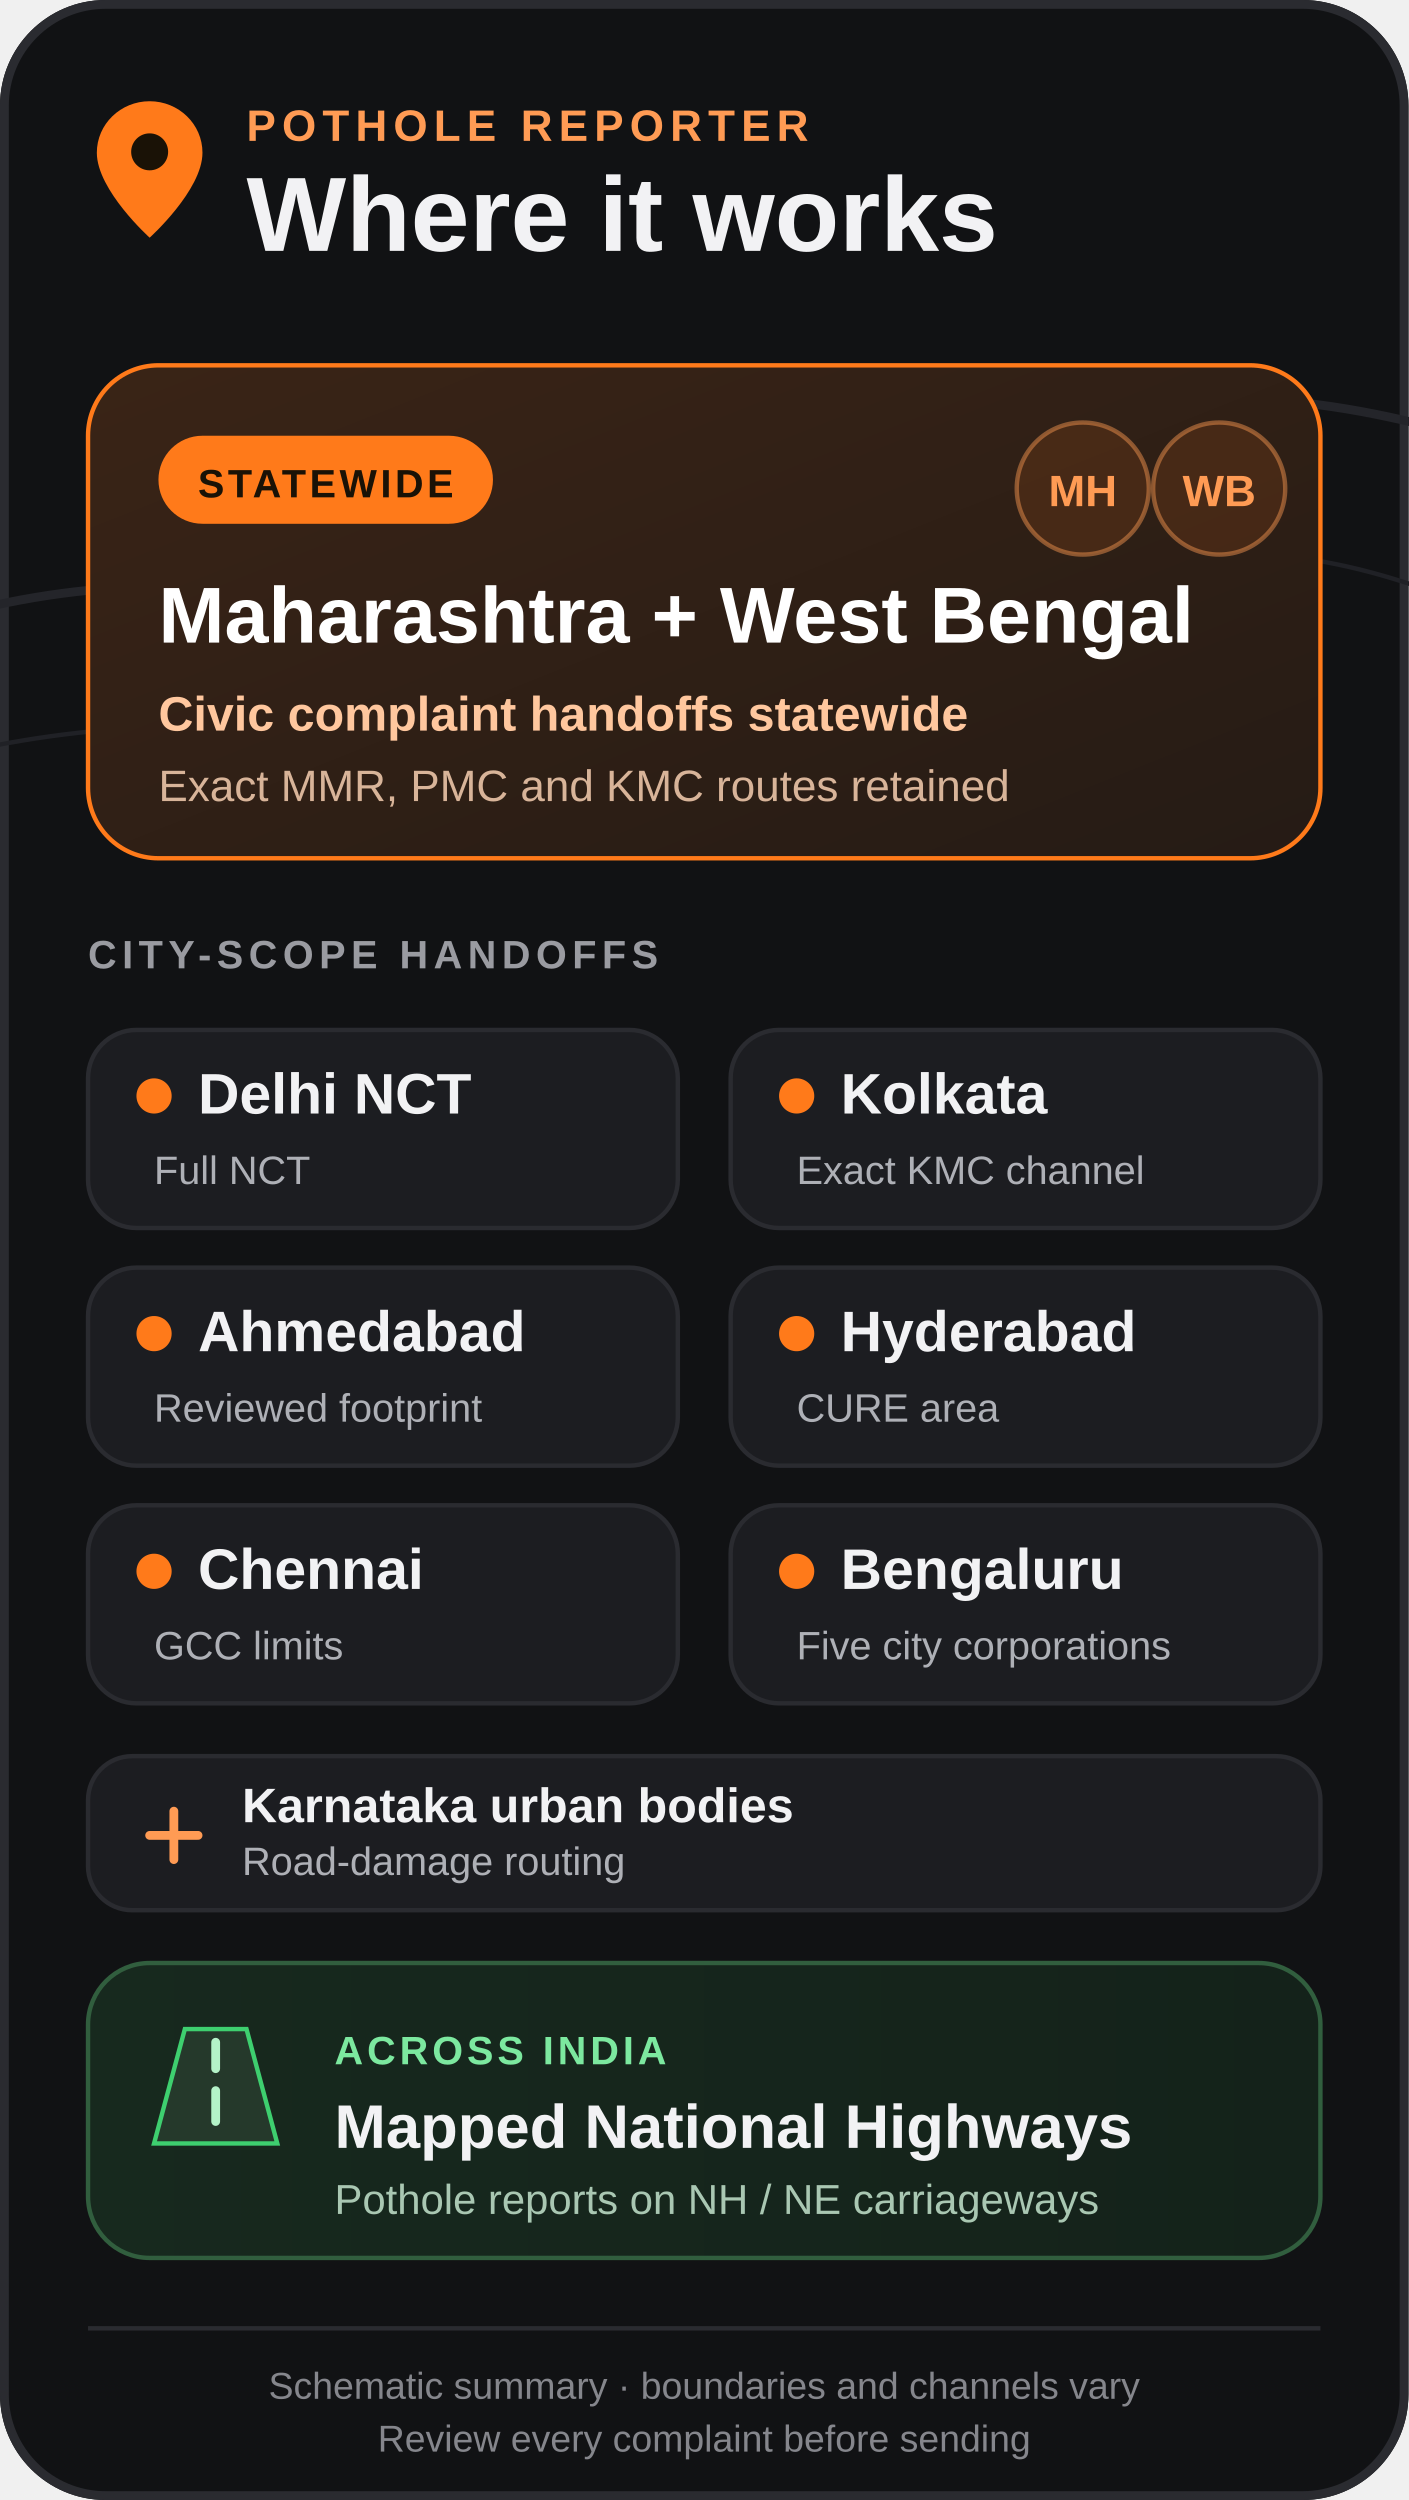
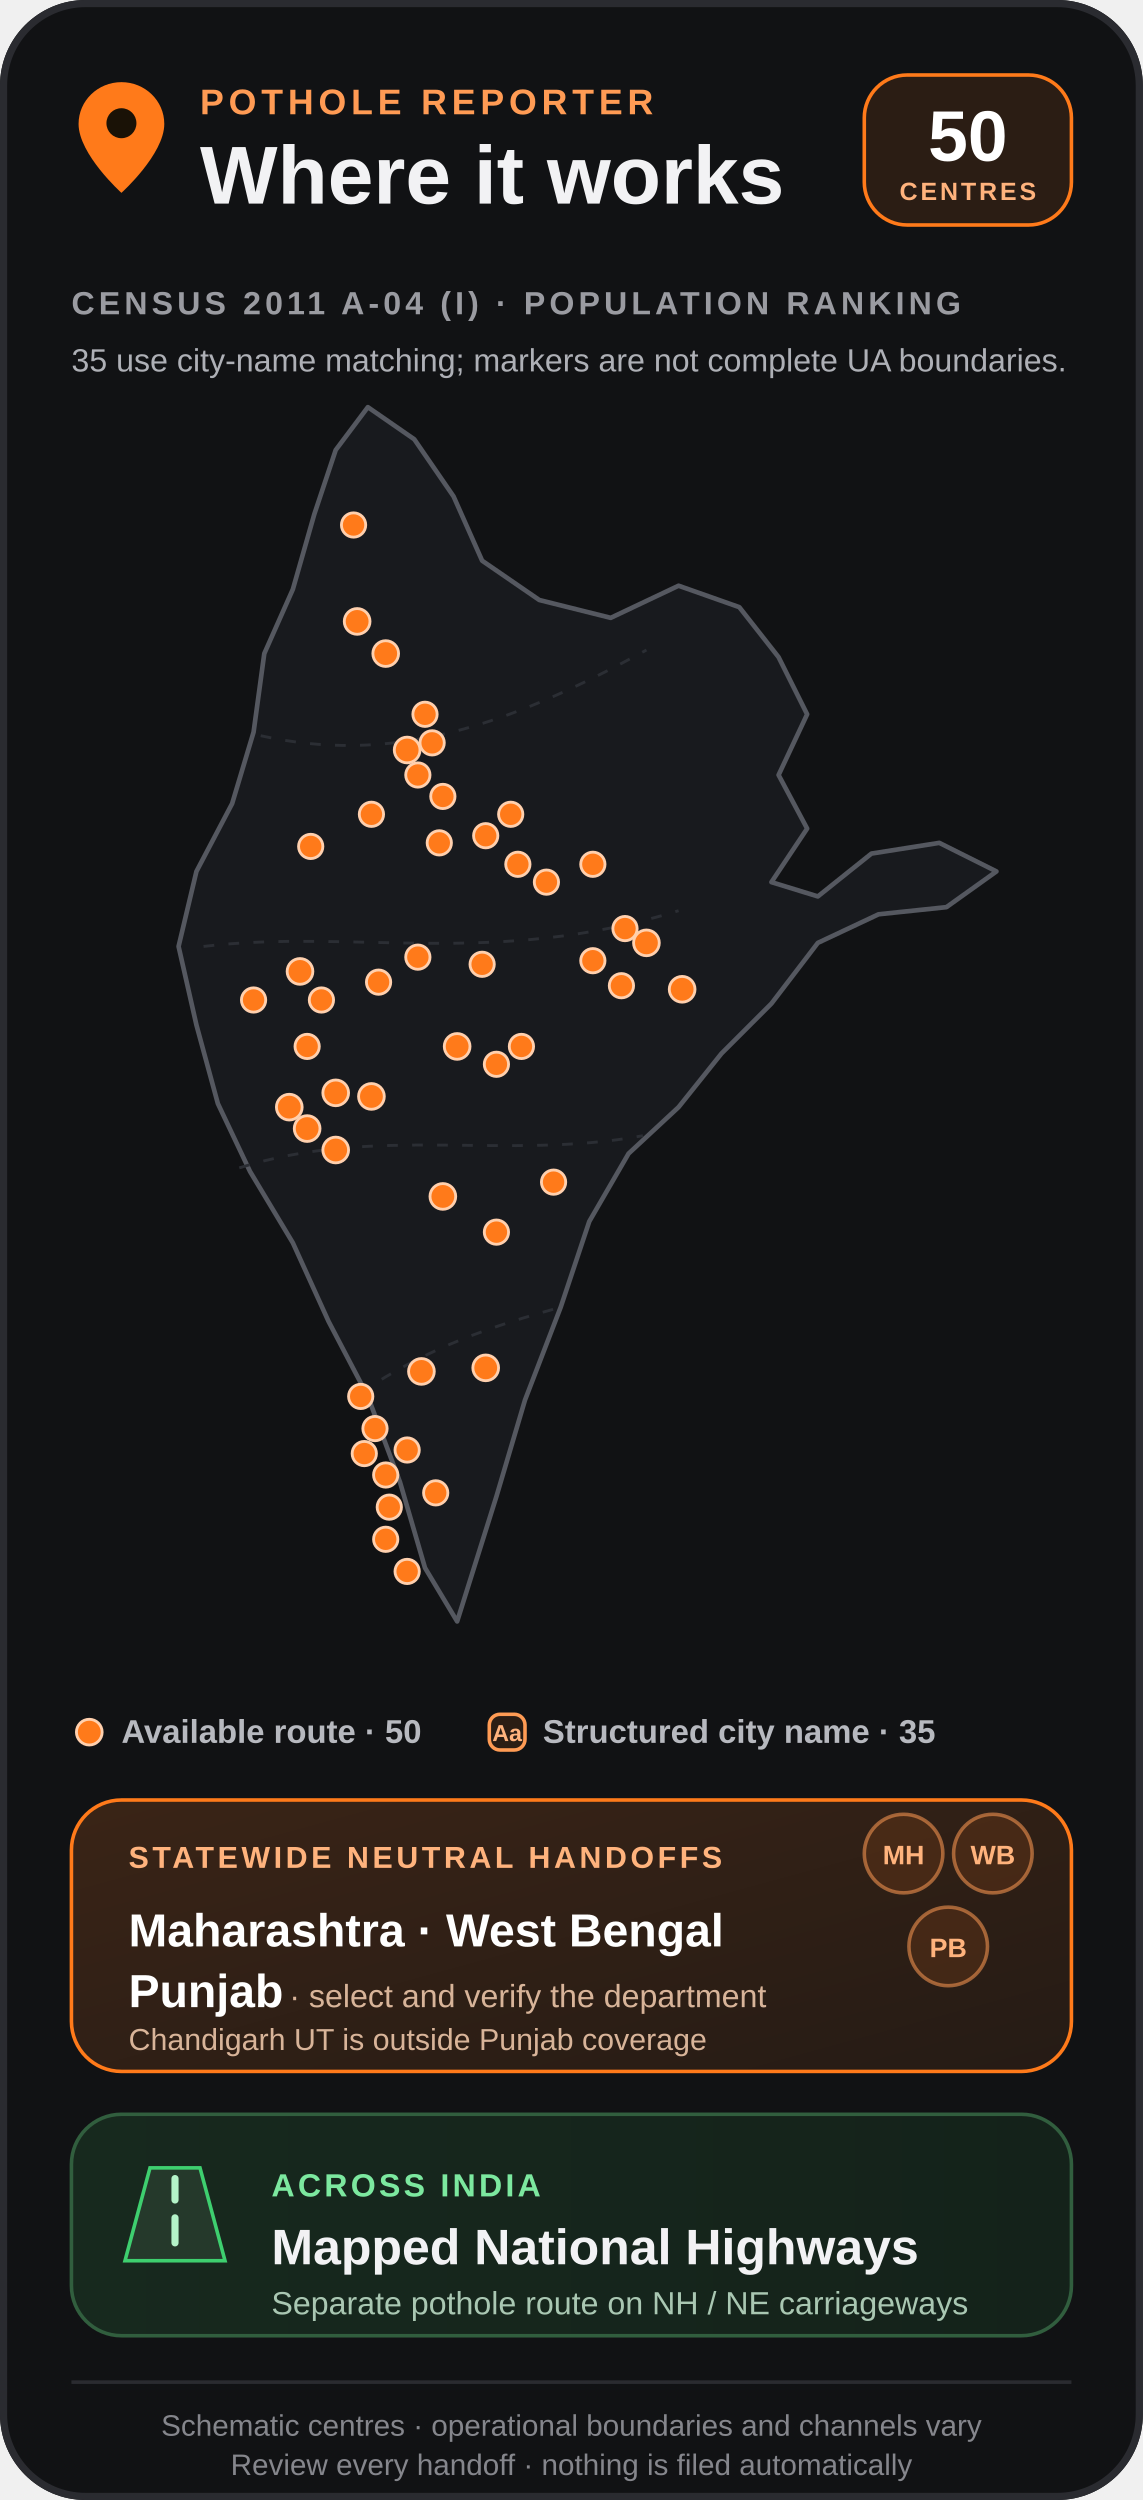
- <svg xmlns="http://www.w3.org/2000/svg" width="320" height="568" viewBox="0 0 320 568" role="img" aria-labelledby="title description">
+ <svg xmlns="http://www.w3.org/2000/svg" width="320" height="700" viewBox="0 0 320 700" role="img" aria-labelledby="title description">
  <defs>
    <linearGradient id="state-card" x1="0" y1="0" x2="1" y2="1">
      <stop offset="0" stop-color="#3a2416" />
      <stop offset="1" stop-color="#251b15" />
    </linearGradient>
    <linearGradient id="road-card" x1="0" y1="0" x2="1" y2="0">
      <stop offset="0" stop-color="#17291e" />
      <stop offset="1" stop-color="#14221a" />
    </linearGradient>
    <style>
      text { font-family: -apple-system, BlinkMacSystemFont, "Segoe UI", Arial, sans-serif; }
-       .eyebrow { fill: #ff9b54; font-size: 10px; font-weight: 700; letter-spacing: 1.4px; }
-       .heading { fill: #f2f2f4; font-size: 24px; font-weight: 750; }
-       .section { fill: #9a9ba1; font-size: 9px; font-weight: 700; letter-spacing: 1.25px; }
-       .place { fill: #f2f2f4; font-size: 13px; font-weight: 700; }
-       .scope { fill: #aeb0b6; font-size: 9px; font-weight: 500; }
+       .eyebrow { fill: #ff9b54; font-size: 10px; font-weight: 700; letter-spacing: 1.35px; }
+       .heading { fill: #f2f2f4; font-size: 23px; font-weight: 750; }
+       .section { fill: #9a9ba1; font-size: 9px; font-weight: 700; letter-spacing: 1.15px; }
+       .map-outline { fill: #181a1e; stroke: #555860; stroke-width: 1.3; stroke-linejoin: round; }
+       .map-inner { fill: none; stroke: #2b2e34; stroke-width: 0.8; stroke-dasharray: 3 4; }
+       .marker circle { vector-effect: non-scaling-stroke; }
+       .marker.available circle { fill: #ff7a1a; stroke: #ffd0ae; stroke-width: 0.8; }
+       .legend { fill: #b7b9bf; font-size: 9.2px; font-weight: 600; }
+       .small { fill: #aeb0b6; font-size: 9px; font-weight: 500; }
    </style>
  </defs>
-   <rect width="320" height="568" rx="24" fill="#111214" />
-   <rect x="1" y="1" width="318" height="566" rx="23" fill="none" stroke="#2a2b30" stroke-width="2" />
-   <path d="M-18 142 C55 119 97 151 159 125 S263 75 345 103" fill="none" stroke="#24252a" stroke-width="2" />
-   <path d="M-9 171 C67 154 101 181 174 157 S271 111 337 139" fill="none" stroke="#202126" stroke-width="1" />
+   <rect width="320" height="700" rx="24" fill="#111214" />
+   <rect x="1" y="1" width="318" height="698" rx="23" fill="none" stroke="#2a2b30" stroke-width="2" />
  <g transform="translate(22 23)">
    <path d="M12 0C5.4 0 0 5.2 0 11.7 0 20.2 12 31 12 31s12-10.8 12-19.3C24 5.2 18.6 0 12 0Z" fill="#ff7a1a" />
    <circle cx="12" cy="11.5" r="4.2" fill="#1a1206" />
  </g>
  <text x="56" y="32" class="eyebrow">POTHOLE REPORTER</text>
  <text x="56" y="57" class="heading">Where it works</text>
-   <rect x="20" y="83" width="280" height="112" rx="16" fill="url(#state-card)" stroke="#ff7a1a" />
-   <rect x="36" y="99" width="76" height="20" rx="10" fill="#ff7a1a" />
-   <text x="74" y="113" text-anchor="middle" fill="#1a1206" font-size="9" font-weight="800" letter-spacing="0.8">STATEWIDE</text>
-   <text x="36" y="146" fill="#ffffff" font-size="18" font-weight="750">Maharashtra + West Bengal</text>
-   <text x="36" y="166" fill="#ffc79e" font-size="11" font-weight="600">Civic complaint handoffs statewide</text>
-   <text x="36" y="182" fill="#d8b499" font-size="10">Exact MMR, PMC and KMC routes retained</text>
-   <circle cx="246" cy="111" r="15" fill="#ff7a1a" fill-opacity="0.12" stroke="#ff9b54" stroke-opacity="0.45" />
-   <text x="246" y="115" text-anchor="middle" fill="#ff9b54" font-size="10" font-weight="800">MH</text>
-   <circle cx="277" cy="111" r="15" fill="#ff7a1a" fill-opacity="0.12" stroke="#ff9b54" stroke-opacity="0.45" />
-   <text x="277" y="115" text-anchor="middle" fill="#ff9b54" font-size="10" font-weight="800">WB</text>
-   <text x="20" y="220" class="section">CITY-SCOPE HANDOFFS</text>
-   <g>
-     <rect x="20" y="234" width="134" height="45" rx="11" fill="#1c1d21" stroke="#2a2b30" />
-     <circle cx="35" cy="249" r="4" fill="#ff7a1a" />
-     <text x="45" y="253" class="place">Delhi NCT</text>
-     <text x="35" y="269" class="scope">Full NCT</text>
-     <rect x="166" y="234" width="134" height="45" rx="11" fill="#1c1d21" stroke="#2a2b30" />
-     <circle cx="181" cy="249" r="4" fill="#ff7a1a" />
-     <text x="191" y="253" class="place">Kolkata</text>
-     <text x="181" y="269" class="scope">Exact KMC channel</text>
-     <rect x="20" y="288" width="134" height="45" rx="11" fill="#1c1d21" stroke="#2a2b30" />
-     <circle cx="35" cy="303" r="4" fill="#ff7a1a" />
-     <text x="45" y="307" class="place">Ahmedabad</text>
-     <text x="35" y="323" class="scope">Reviewed footprint</text>
-     <rect x="166" y="288" width="134" height="45" rx="11" fill="#1c1d21" stroke="#2a2b30" />
-     <circle cx="181" cy="303" r="4" fill="#ff7a1a" />
-     <text x="191" y="307" class="place">Hyderabad</text>
-     <text x="181" y="323" class="scope">CURE area</text>
-     <rect x="20" y="342" width="134" height="45" rx="11" fill="#1c1d21" stroke="#2a2b30" />
-     <circle cx="35" cy="357" r="4" fill="#ff7a1a" />
-     <text x="45" y="361" class="place">Chennai</text>
-     <text x="35" y="377" class="scope">GCC limits</text>
-     <rect x="166" y="342" width="134" height="45" rx="11" fill="#1c1d21" stroke="#2a2b30" />
-     <circle cx="181" cy="357" r="4" fill="#ff7a1a" />
-     <text x="191" y="361" class="place">Bengaluru</text>
-     <text x="181" y="377" class="scope">Five city corporations</text>
-   </g>
-   <rect x="20" y="399" width="280" height="35" rx="10" fill="#1c1d21" stroke="#2a2b30" />
-   <path d="M34 417h11m-5.5-5.5v11" stroke="#ff9b54" stroke-width="2" stroke-linecap="round" />
-   <text x="55" y="414" fill="#f2f2f4" font-size="11" font-weight="700">Karnataka urban bodies</text>
-   <text x="55" y="426" fill="#aeb0b6" font-size="9">Road-damage routing</text>
-   <rect x="20" y="446" width="280" height="67" rx="14" fill="url(#road-card)" stroke="#315e3e" />
-   <g transform="translate(35 461)">
+   <g transform="translate(242 21)">
+     <rect width="58" height="42" rx="12" fill="#2b1d14" stroke="#ff7a1a" />
+     <text x="29" y="24" text-anchor="middle" fill="#ffffff" font-size="20" font-weight="800">50</text>
+     <text x="29" y="35" text-anchor="middle" fill="#ffb37d" font-size="7" font-weight="800" letter-spacing="0.8">CENTRES</text>
+   </g>
+   <text x="20" y="88" class="section">CENSUS 2011 A-04 (I) · POPULATION RANKING</text>
+   <text x="20" y="104" class="small">35 use city-name matching; markers are not complete UA boundaries.</text>
+   <g aria-label="Schematic map of India" transform="translate(0 40)">
+     <path class="map-outline" d="M103 74 116 83 127 99 135 117 151 128 171 133 190 124 207 130 218 144 226 160 218 177 226 192 216 207 229 211 244 199 263 196 279 204 265 214 246 216 229 224 216 241 202 255 190 270 176 283 165 302 157 326 147 352 139 379 128 414 119 399 112 375 103 351 92 330 82 308 70 288 61 269 55 247 50 225 55 204 65 185 71 165 74 143 82 125 88 104 94 86Z" />
+     <path class="map-inner" d="M73 166C109 174 141 164 181 142M57 225C99 220 138 231 190 215M67 287C105 275 142 285 180 278M101 350C120 337 139 331 157 326" />
+     <g class="marker available" data-city-rank="1" data-city-id="mumbai" transform="translate(86 276)">
+       <circle r="3.6" />
+     </g>
+     <g class="marker available" data-city-rank="2" data-city-id="delhi" transform="translate(114 170)">
+       <circle r="3.6" />
+     </g>
+     <g class="marker available" data-city-rank="3" data-city-id="kolkata" transform="translate(191 237)">
+       <circle r="3.6" />
+     </g>
+     <g class="marker available" data-city-rank="4" data-city-id="chennai" transform="translate(136 343)">
+       <circle r="3.6" />
+     </g>
+     <g class="marker available" data-city-rank="5" data-city-id="bengaluru" transform="translate(118 344)">
+       <circle r="3.6" />
+     </g>
+     <g class="marker available" data-city-rank="6" data-city-id="hyderabad" transform="translate(124 295)">
+       <circle r="3.6" />
+     </g>
+     <g class="marker available" data-city-rank="7" data-city-id="ahmedabad" transform="translate(84 232)">
+       <circle r="3.6" />
+     </g>
+     <g class="marker available" data-city-rank="8" data-city-id="pune" transform="translate(94 282)">
+       <circle r="3.6" />
+     </g>
+     <g class="marker available" data-city-rank="9" data-city-id="surat" transform="translate(86 253)">
+       <circle r="3.4" />
+     </g>
+     <g class="marker available" data-city-rank="10" data-city-id="jaipur" transform="translate(104 188)">
+       <circle r="3.4" />
+     </g>
+     <g class="marker available" data-city-rank="11" data-city-id="kanpur" transform="translate(136 194)">
+       <circle r="3.4" />
+     </g>
+     <g class="marker available" data-city-rank="12" data-city-id="lucknow" transform="translate(143 188)">
+       <circle r="3.4" />
+     </g>
+     <g class="marker available" data-city-rank="13" data-city-id="nagpur" transform="translate(128 253)">
+       <circle r="3.6" />
+     </g>
+     <g class="marker available" data-city-rank="14" data-city-id="ghaziabad" transform="translate(121 168)">
+       <circle r="3.4" />
+     </g>
+     <g class="marker available" data-city-rank="15" data-city-id="indore" transform="translate(106 235)">
+       <circle r="3.4" />
+     </g>
+     <g class="marker available" data-city-rank="16" data-city-id="coimbatore" transform="translate(114 366)">
+       <circle r="3.4" />
+     </g>
+     <g class="marker available" data-city-rank="17" data-city-id="kochi" transform="translate(109 382)">
+       <circle r="3.4" />
+     </g>
+     <g class="marker available" data-city-rank="18" data-city-id="patna" transform="translate(166 202)">
+       <circle r="3.4" />
+     </g>
+     <g class="marker available" data-city-rank="19" data-city-id="kozhikode" transform="translate(105 360)">
+       <circle r="3.4" />
+     </g>
+     <g class="marker available" data-city-rank="20" data-city-id="bhopal" transform="translate(117 228)">
+       <circle r="3.4" />
+     </g>
+     <g class="marker available" data-city-rank="21" data-city-id="thrissur" transform="translate(108 373)">
+       <circle r="3.4" />
+     </g>
+     <g class="marker available" data-city-rank="22" data-city-id="vadodara" transform="translate(90 240)">
+       <circle r="3.4" />
+     </g>
+     <g class="marker available" data-city-rank="23" data-city-id="agra" transform="translate(124 183)">
+       <circle r="3.4" />
+     </g>
+     <g class="marker available" data-city-rank="24" data-city-id="visakhapatnam" transform="translate(155 291)">
+       <circle r="3.4" />
+     </g>
+     <g class="marker available" data-city-rank="25" data-city-id="malappuram" transform="translate(102 367)">
+       <circle r="3.4" />
+     </g>
+     <g class="marker available" data-city-rank="26" data-city-id="thiruvananthapuram" transform="translate(114 400)">
+       <circle r="3.4" />
+     </g>
+     <g class="marker available" data-city-rank="27" data-city-id="kannur" transform="translate(101 351)">
+       <circle r="3.4" />
+     </g>
+     <g class="marker available" data-city-rank="28" data-city-id="ludhiana" transform="translate(108 143)">
+       <circle r="3.6" />
+     </g>
+     <g class="marker available" data-city-rank="29" data-city-id="nashik" transform="translate(94 266)">
+       <circle r="3.6" />
+     </g>
+     <g class="marker available" data-city-rank="30" data-city-id="vijayawada" transform="translate(139 305)">
+       <circle r="3.4" />
+     </g>
+     <g class="marker available" data-city-rank="31" data-city-id="madurai" transform="translate(122 378)">
+       <circle r="3.4" />
+     </g>
+     <g class="marker available" data-city-rank="32" data-city-id="varanasi" transform="translate(153 207)">
+       <circle r="3.4" />
+     </g>
+     <g class="marker available" data-city-rank="33" data-city-id="meerut" transform="translate(119 160)">
+       <circle r="3.4" />
+     </g>
+     <g class="marker available" data-city-rank="34" data-city-id="faridabad" transform="translate(117 177)">
+       <circle r="3.4" />
+     </g>
+     <g class="marker available" data-city-rank="35" data-city-id="rajkot" transform="translate(71 240)">
+       <circle r="3.4" />
+     </g>
+     <g class="marker available" data-city-rank="36" data-city-id="jamshedpur" transform="translate(174 236)">
+       <circle r="3.4" />
+     </g>
+     <g class="marker available" data-city-rank="37" data-city-id="jabalpur" transform="translate(135 230)">
+       <circle r="3.4" />
+     </g>
+     <g class="marker available" data-city-rank="38" data-city-id="srinagar" transform="translate(99 107)">
+       <circle r="3.4" />
+     </g>
+     <g class="marker available" data-city-rank="39" data-city-id="asansol" transform="translate(181 224)">
+       <circle r="3.6" />
+     </g>
+     <g class="marker available" data-city-rank="40" data-city-id="vasai-virar" transform="translate(81 270)">
+       <circle r="3.6" />
+     </g>
+     <g class="marker available" data-city-rank="41" data-city-id="prayagraj" transform="translate(145 202)">
+       <circle r="3.4" />
+     </g>
+     <g class="marker available" data-city-rank="42" data-city-id="dhanbad" transform="translate(175 220)">
+       <circle r="3.4" />
+     </g>
+     <g class="marker available" data-city-rank="43" data-city-id="chhatrapati-sambhajinagar" transform="translate(104 267)">
+       <circle r="3.6" />
+     </g>
+     <g class="marker available" data-city-rank="44" data-city-id="amritsar" transform="translate(100 134)">
+       <circle r="3.6" />
+     </g>
+     <g class="marker available" data-city-rank="45" data-city-id="jodhpur" transform="translate(87 197)">
+       <circle r="3.4" />
+     </g>
+     <g class="marker available" data-city-rank="46" data-city-id="ranchi" transform="translate(166 229)">
+       <circle r="3.4" />
+     </g>
+     <g class="marker available" data-city-rank="47" data-city-id="raipur" transform="translate(146 253)">
+       <circle r="3.4" />
+     </g>
+     <g class="marker available" data-city-rank="48" data-city-id="kollam" transform="translate(108 391)">
+       <circle r="3.4" />
+     </g>
+     <g class="marker available" data-city-rank="49" data-city-id="gwalior" transform="translate(123 196)">
+       <circle r="3.4" />
+     </g>
+     <g class="marker available" data-city-rank="50" data-city-id="durg-bhilai" transform="translate(139 258)">
+       <circle r="3.4" />
+     </g>
+   </g>
+   <g transform="translate(20 480)">
+     <circle cx="5" cy="5" r="3.6" fill="#ff7a1a" stroke="#ffd0ae" stroke-width="0.8" />
+     <text x="14" y="8" class="legend">Available route · 50</text>
+     <rect x="117" y="0" width="10" height="10" rx="3" fill="#2b1d14" stroke="#ff9b54" />
+     <text x="122" y="7.5" text-anchor="middle" fill="#ffb37d" font-size="6.5" font-weight="800">Aa</text>
+     <text x="132" y="8" class="legend">Structured city name · 35</text>
+   </g>
+   <rect x="20" y="504" width="280" height="76" rx="14" fill="url(#state-card)" stroke="#ff7a1a" />
+   <text x="36" y="523" fill="#ffb37d" font-size="8.5" font-weight="800" letter-spacing="1">STATEWIDE NEUTRAL HANDOFFS</text>
+   <text x="36" y="545" fill="#ffffff" font-size="13" font-weight="750">Maharashtra · West Bengal</text>
+   <text x="36" y="562" fill="#ffffff" font-size="13" font-weight="750">Punjab</text>
+   <text x="81" y="562" fill="#d8b499" font-size="9">· select and verify the department</text>
+   <text x="36" y="574" fill="#d8b499" font-size="8.5">Chandigarh UT is outside Punjab coverage</text>
+   <g transform="translate(253 519)">
+     <circle cx="0" cy="0" r="11" fill="#ff7a1a" fill-opacity="0.12" stroke="#ff9b54" stroke-opacity="0.55" />
+     <text x="0" y="3" text-anchor="middle" fill="#ffb37d" font-size="7.5" font-weight="800">MH</text>
+     <circle cx="25" cy="0" r="11" fill="#ff7a1a" fill-opacity="0.12" stroke="#ff9b54" stroke-opacity="0.55" />
+     <text x="25" y="3" text-anchor="middle" fill="#ffb37d" font-size="7.5" font-weight="800">WB</text>
+     <circle cx="12.5" cy="26" r="11" fill="#ff7a1a" fill-opacity="0.12" stroke="#ff9b54" stroke-opacity="0.55" />
+     <text x="12.5" y="29" text-anchor="middle" fill="#ffb37d" font-size="7.5" font-weight="800">PB</text>
+   </g>
+   <rect x="20" y="592" width="280" height="62" rx="14" fill="url(#road-card)" stroke="#315e3e" />
+   <g transform="translate(35 607)">
    <path d="M0 26 7 0h14l7 26Z" fill="#25392b" stroke="#3ecf6f" />
    <path d="M14 3v6m0 5v7" stroke="#b4f3c8" stroke-width="2" stroke-linecap="round" />
  </g>
-   <text x="76" y="469" fill="#7ce89f" font-size="9" font-weight="800" letter-spacing="0.9">ACROSS INDIA</text>
-   <text x="76" y="488" fill="#f2f2f4" font-size="14" font-weight="750">Mapped National Highways</text>
-   <text x="76" y="503" fill="#a9c7b2" font-size="9.5">Pothole reports on NH / NE carriageways</text>
-   <line x1="20" y1="529" x2="300" y2="529" stroke="#2a2b30" />
-   <text x="160" y="545" text-anchor="middle" fill="#85868c" font-size="8.5">Schematic summary · boundaries and channels vary</text>
-   <text x="160" y="557" text-anchor="middle" fill="#85868c" font-size="8.5">Review every complaint before sending</text>
+   <text x="76" y="615" fill="#7ce89f" font-size="9" font-weight="800" letter-spacing="0.9">ACROSS INDIA</text>
+   <text x="76" y="634" fill="#f2f2f4" font-size="14" font-weight="750">Mapped National Highways</text>
+   <text x="76" y="648" fill="#a9c7b2" font-size="9">Separate pothole route on NH / NE carriageways</text>
+   <line x1="20" y1="667" x2="300" y2="667" stroke="#2a2b30" />
+   <text x="160" y="682" text-anchor="middle" fill="#85868c" font-size="8.3">Schematic centres · operational boundaries and channels vary</text>
+   <text x="160" y="693" text-anchor="middle" fill="#85868c" font-size="8.3">Review every handoff · nothing is filed automatically</text>
</svg>
